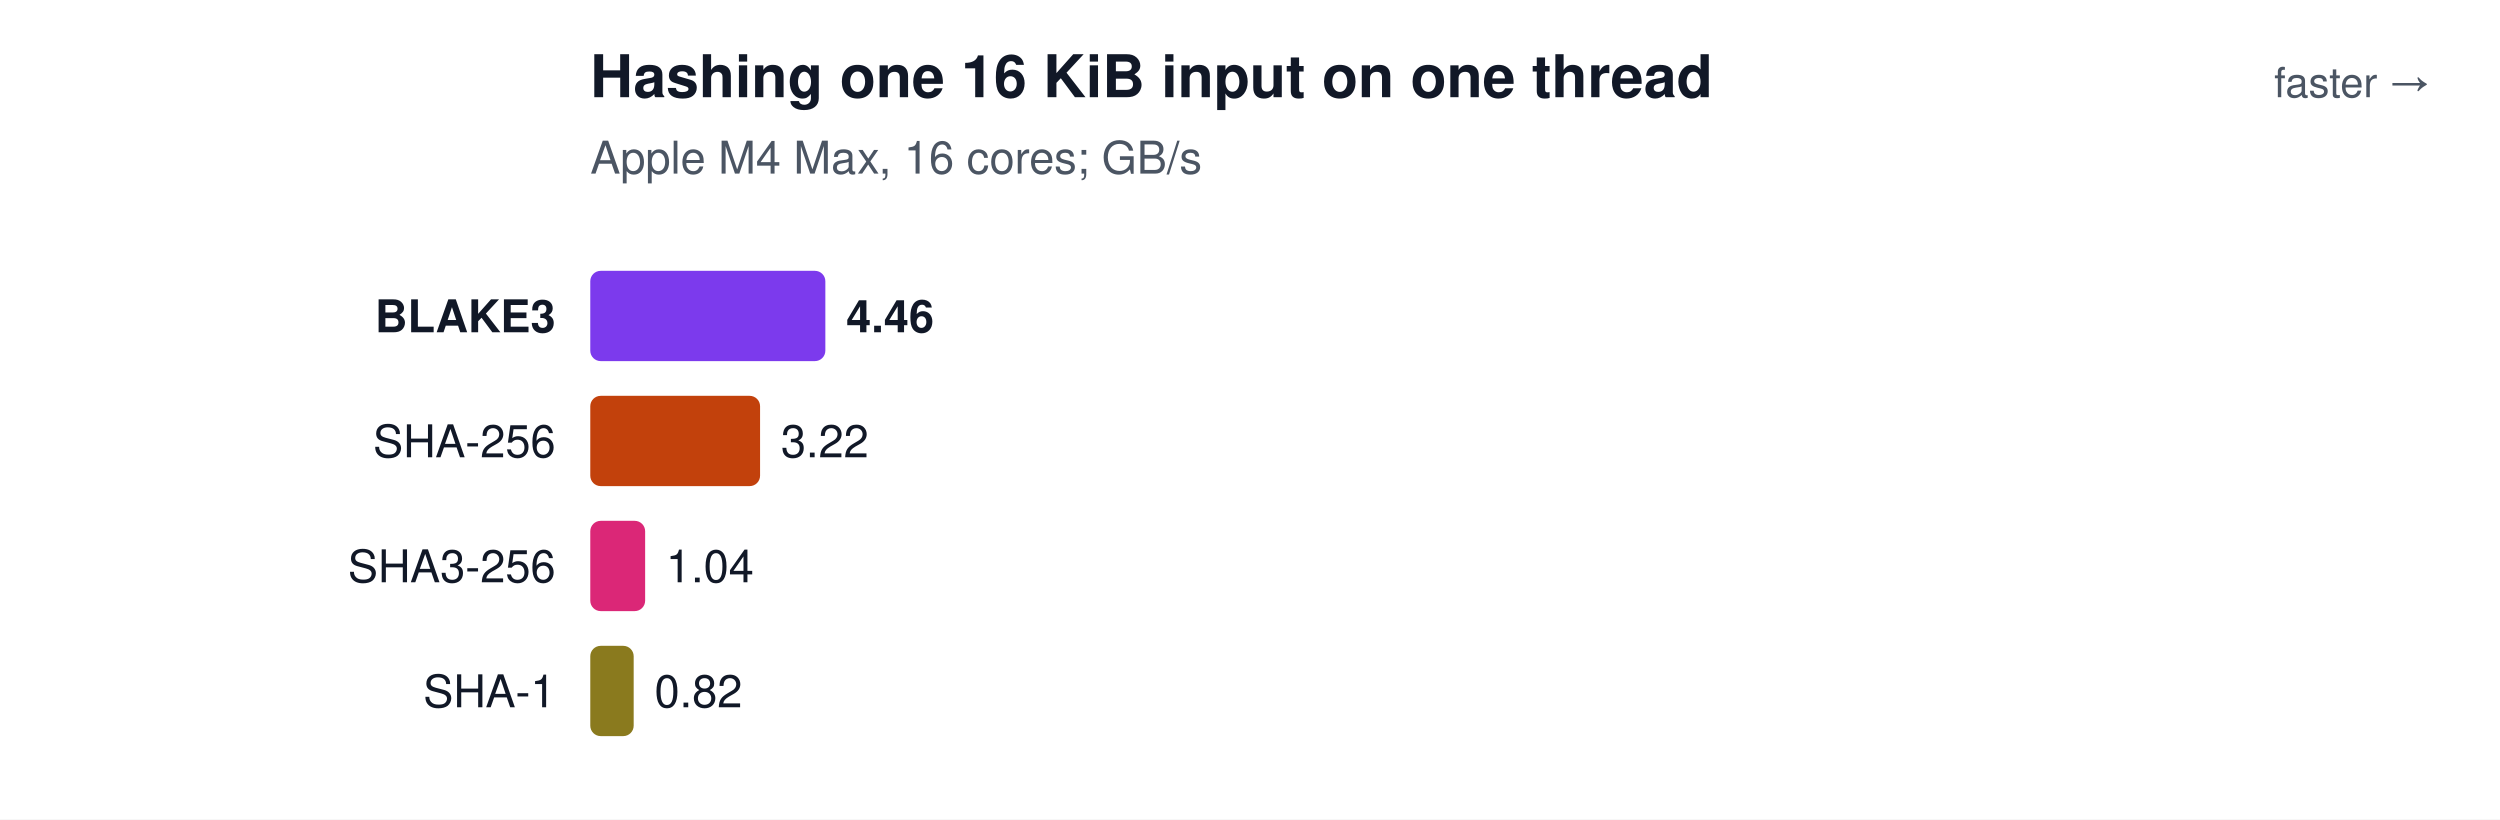
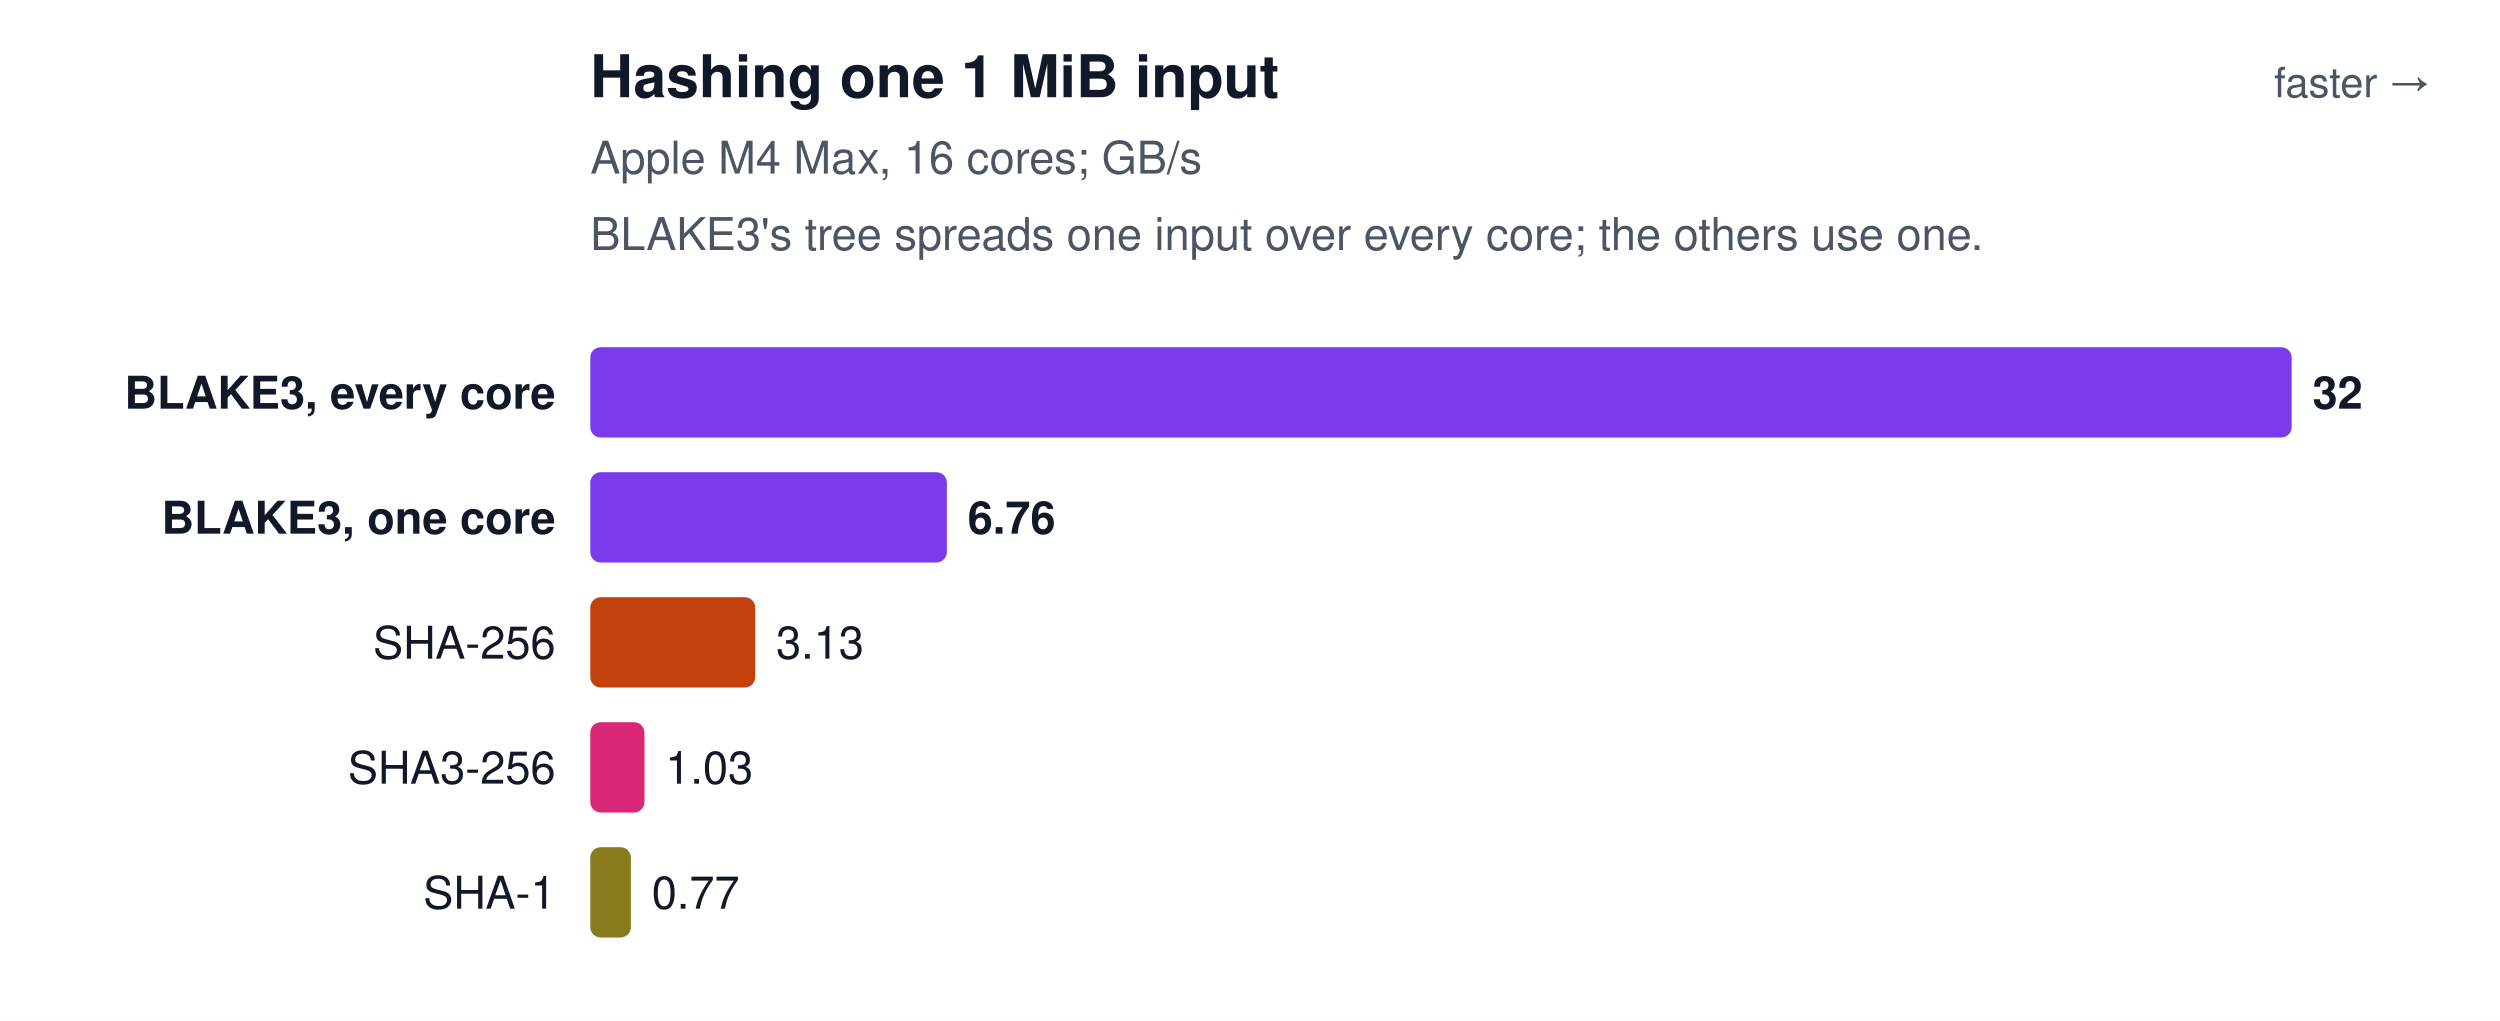
- <svg xmlns="http://www.w3.org/2000/svg" width="720" height="236" viewBox="0 0 720 236" font-family="-apple-system, BlinkMacSystemFont, 'Segoe UI', Helvetica, Arial, sans-serif">
-   <rect width="720" height="236" fill="#ffffff" />
-   <text x="170" y="28" font-size="17" font-weight="600" fill="#111827">Hashing one 16 KiB input on one thread</text>
+ <svg xmlns="http://www.w3.org/2000/svg" width="720" height="294" viewBox="0 0 720 294" font-family="-apple-system, BlinkMacSystemFont, 'Segoe UI', Helvetica, Arial, sans-serif">
+   <rect width="720" height="294" fill="#ffffff" />
+   <text x="170" y="28" font-size="17" font-weight="600" fill="#111827">Hashing one 1 MiB input</text>
  <text x="700" y="28" font-size="12" fill="#4b5563" text-anchor="end">faster →</text>
  <text x="170" y="50" font-size="13" fill="#4b5563">Apple M4 Max, 16 cores; GB/s</text>
-   <text x="160" y="95.7" font-size="13" fill="#111827" text-anchor="end" font-weight="600">BLAKE3</text>
-   <rect x="170" y="78" width="67.7" height="26" rx="3" fill="#7c3aed" />
-   <text x="243.7" y="95.7" font-size="13" fill="#111827" font-weight="600">4.46</text>
-   <text x="160" y="131.7" font-size="13" fill="#111827" text-anchor="end">SHA-256</text>
-   <rect x="170" y="114" width="48.9" height="26" rx="3" fill="#c2410c" />
-   <text x="224.9" y="131.7" font-size="13" fill="#111827">3.22</text>
-   <text x="160" y="167.7" font-size="13" fill="#111827" text-anchor="end">SHA3-256</text>
-   <rect x="170" y="150" width="15.8" height="26" rx="3" fill="#db2777" />
-   <text x="191.8" y="167.7" font-size="13" fill="#111827">1.04</text>
-   <text x="160" y="203.7" font-size="13" fill="#111827" text-anchor="end">SHA-1</text>
-   <rect x="170" y="186" width="12.5" height="26" rx="3" fill="#8a7a1e" />
-   <text x="188.5" y="203.7" font-size="13" fill="#111827">0.82</text>
+   <text x="170" y="72" font-size="13" fill="#4b5563">BLAKE3's tree spreads one input over every core; the others use one.</text>
+   <text x="160" y="117.7" font-size="13" fill="#111827" text-anchor="end" font-weight="600">BLAKE3, every core</text>
+   <rect x="170" y="100" width="490.0" height="26" rx="3" fill="#7c3aed" />
+   <text x="666.0" y="117.7" font-size="13" fill="#111827" font-weight="600">32</text>
+   <text x="160" y="153.7" font-size="13" fill="#111827" text-anchor="end" font-weight="600">BLAKE3, one core</text>
+   <rect x="170" y="136" width="102.7" height="26" rx="3" fill="#7c3aed" />
+   <text x="278.7" y="153.7" font-size="13" fill="#111827" font-weight="600">6.76</text>
+   <text x="160" y="189.7" font-size="13" fill="#111827" text-anchor="end">SHA-256</text>
+   <rect x="170" y="172" width="47.5" height="26" rx="3" fill="#c2410c" />
+   <text x="223.5" y="189.7" font-size="13" fill="#111827">3.13</text>
+   <text x="160" y="225.7" font-size="13" fill="#111827" text-anchor="end">SHA3-256</text>
+   <rect x="170" y="208" width="15.6" height="26" rx="3" fill="#db2777" />
+   <text x="191.6" y="225.7" font-size="13" fill="#111827">1.03</text>
+   <text x="160" y="261.7" font-size="13" fill="#111827" text-anchor="end">SHA-1</text>
+   <rect x="170" y="244" width="11.7" height="26" rx="3" fill="#8a7a1e" />
+   <text x="187.7" y="261.7" font-size="13" fill="#111827">0.77</text>
</svg>
